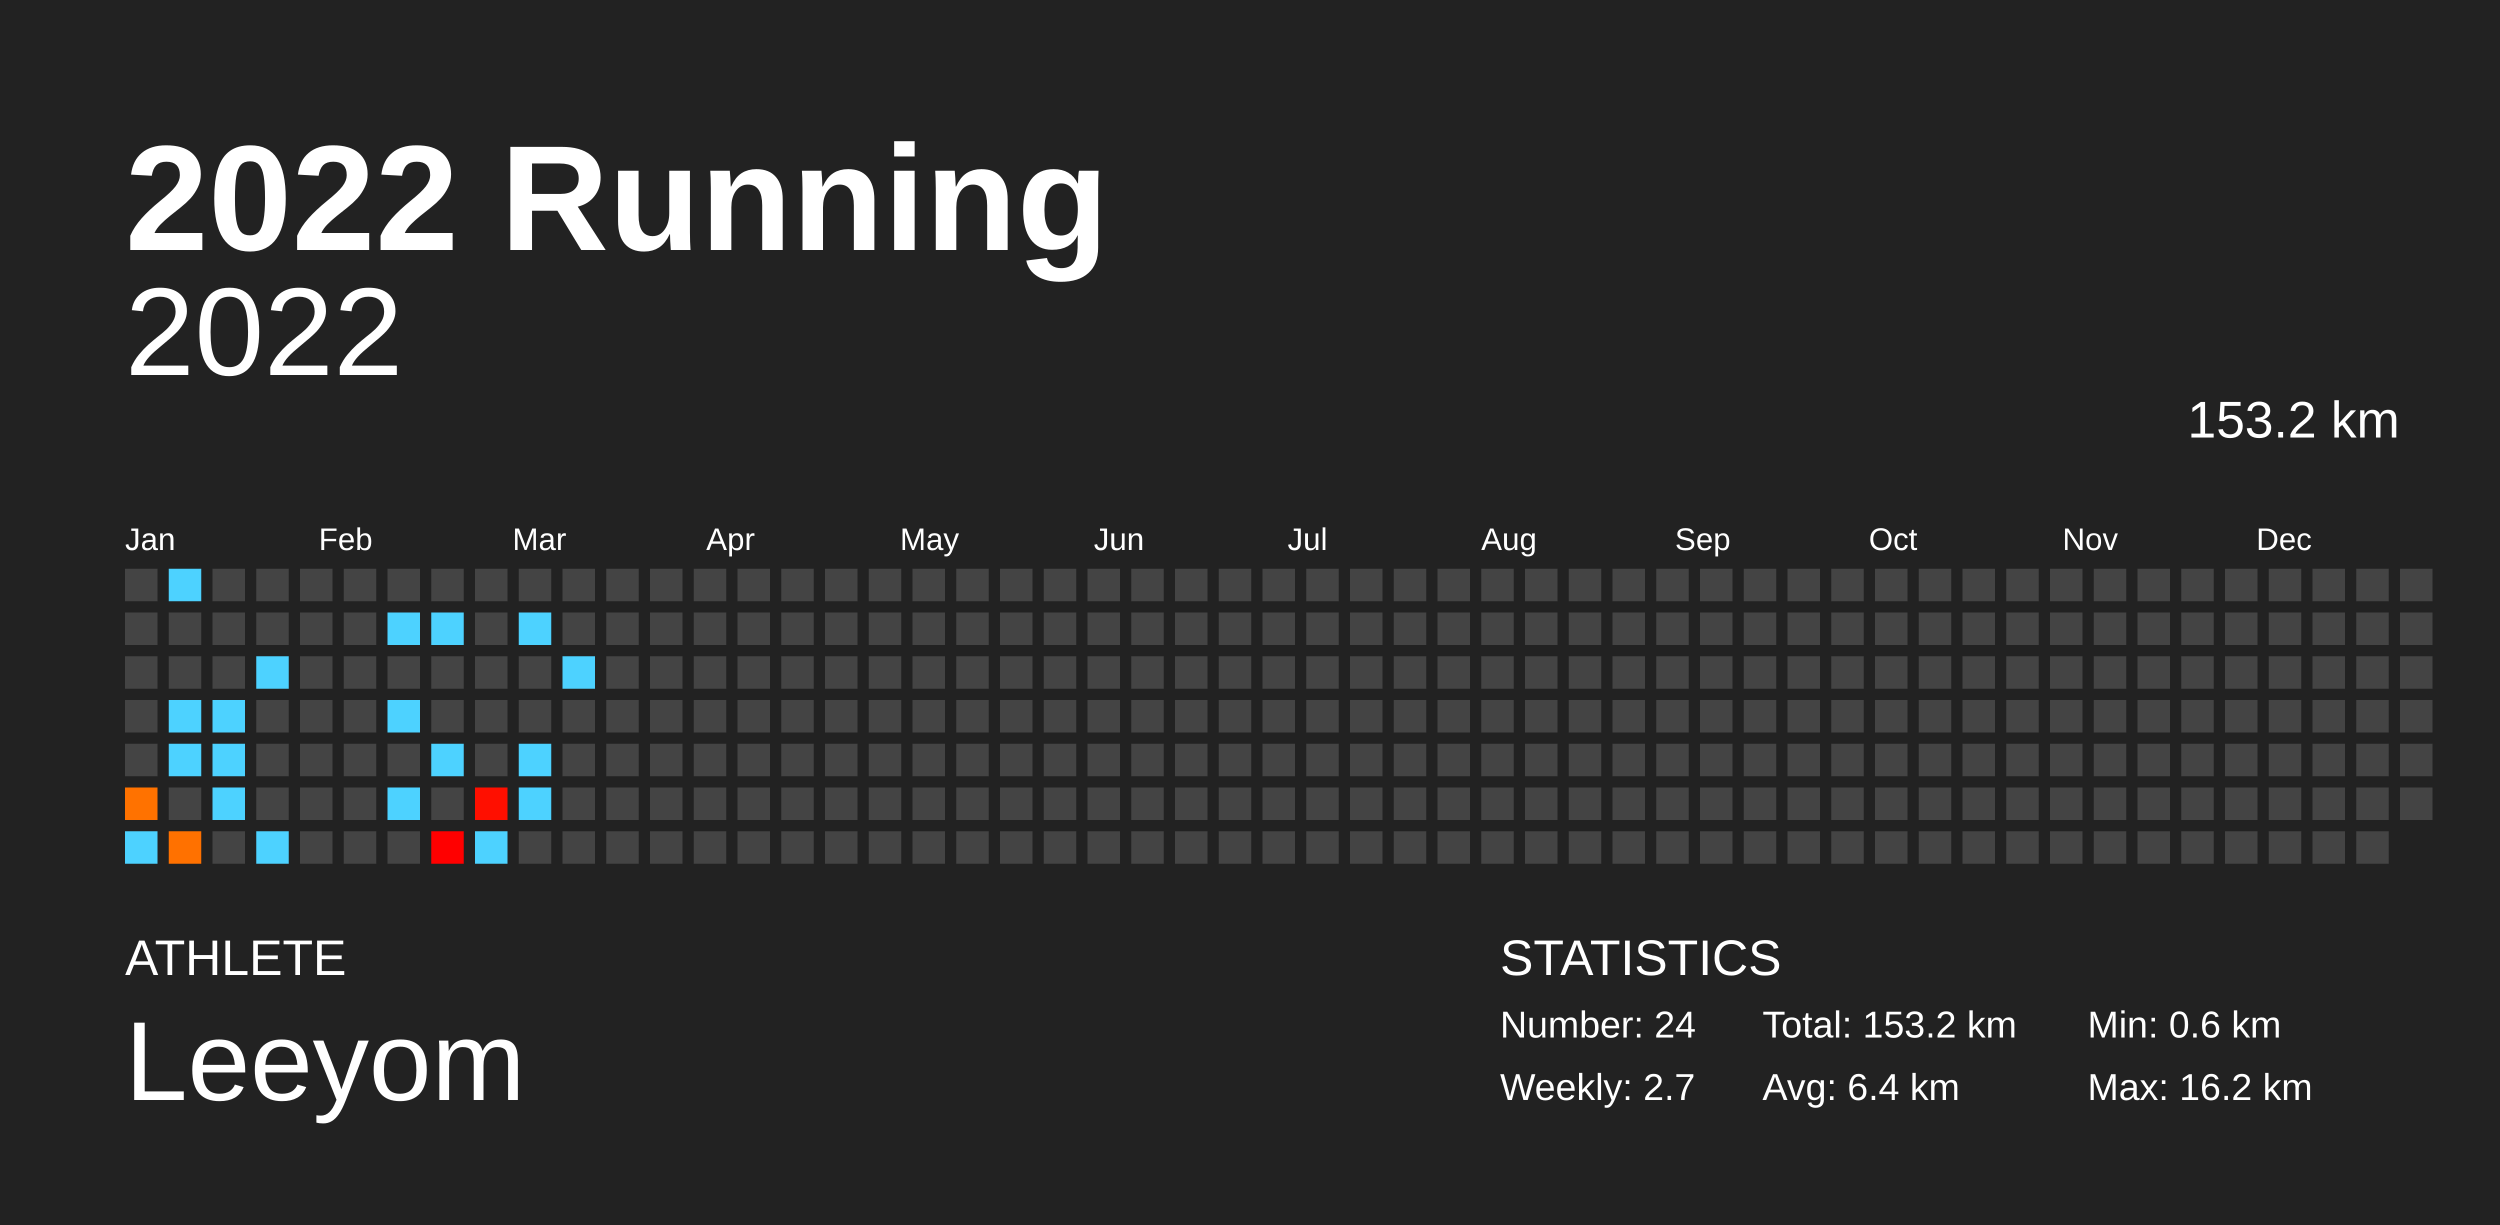
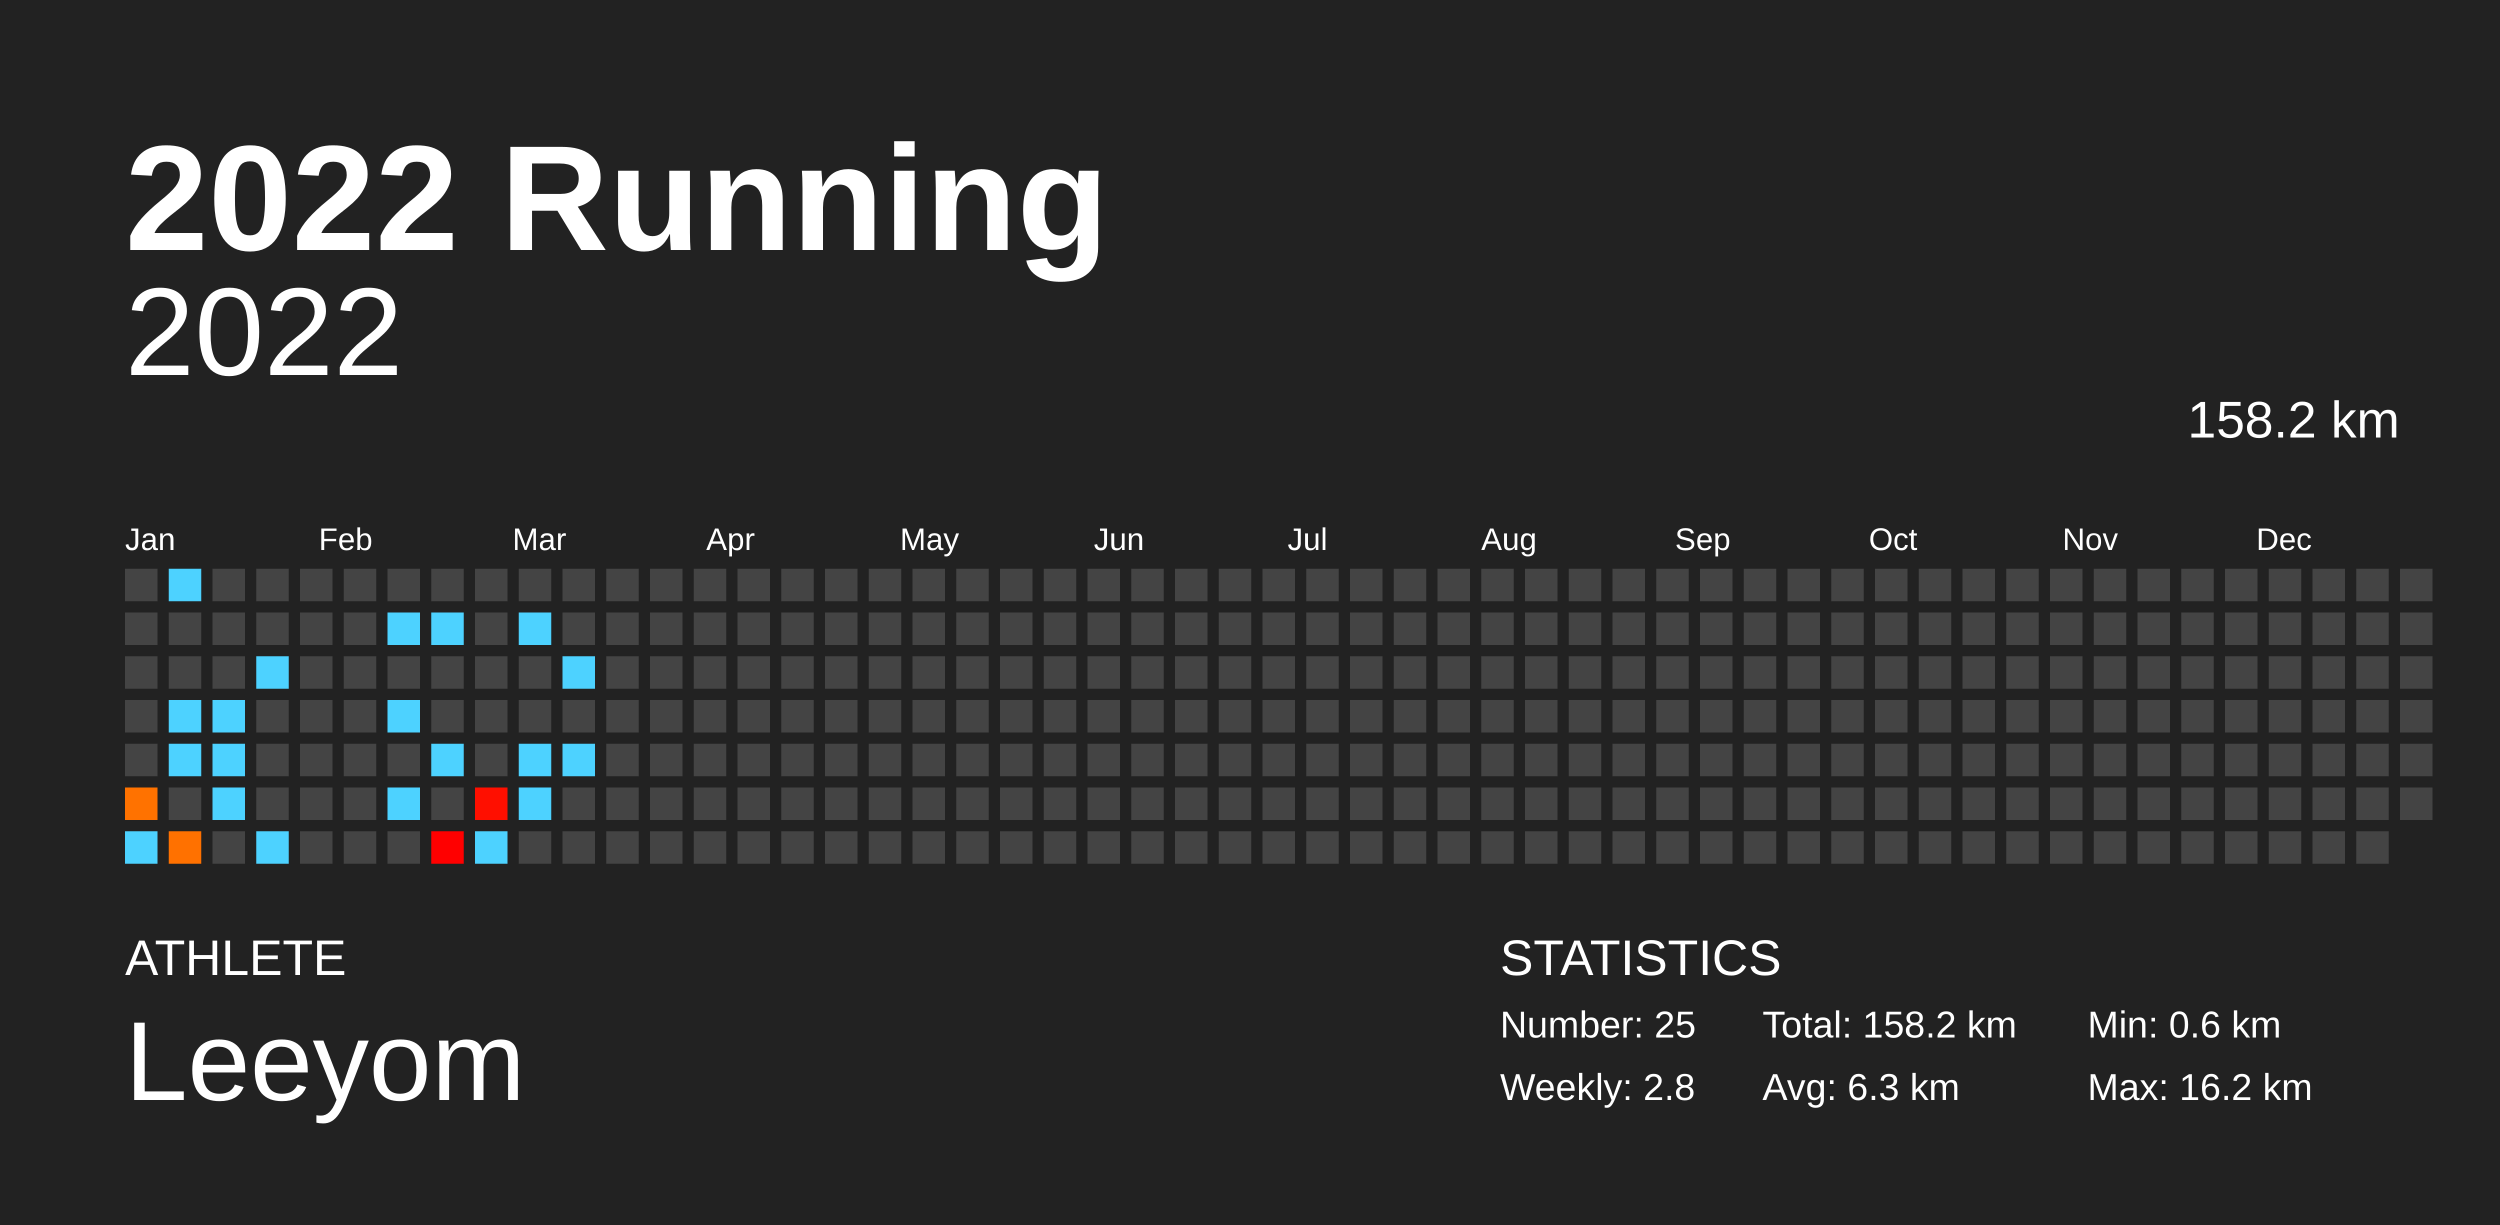
<svg xmlns="http://www.w3.org/2000/svg" baseProfile="full" height="98mm" version="1.1" viewBox="0,0,200,98" width="200mm">
  <defs />
  <rect fill="#222222" height="98" width="200" x="0" y="0" />
  <text fill="#FFFFFF" style="font-size:12px; font-family:Arial; font-weight:bold;" x="10" y="20">2022 Running</text>
  <text fill="#FFFFFF" style="font-size:4px; font-family:Arial" x="10" y="78">ATHLETE</text>
  <text fill="#FFFFFF" style="font-size:9px; font-family:Arial" x="10" y="88">Leeyom</text>
  <text fill="#FFFFFF" style="font-size:4px; font-family:Arial" x="120" y="78">STATISTICS</text>
-   <text fill="#FFFFFF" style="font-size:3px; font-family:Arial" x="120" y="83">Number: 24</text>
-   <text fill="#FFFFFF" style="font-size:3px; font-family:Arial" x="120" y="88">Weekly: 2.7</text>
-   <text fill="#FFFFFF" style="font-size:3px; font-family:Arial" x="141" y="83">Total: 153.2 km</text>
-   <text fill="#FFFFFF" style="font-size:3px; font-family:Arial" x="141" y="88">Avg: 6.4 km</text>
+   <text fill="#FFFFFF" style="font-size:3px; font-family:Arial" x="120" y="83">Number: 25</text>
+   <text fill="#FFFFFF" style="font-size:3px; font-family:Arial" x="120" y="88">Weekly: 2.8</text>
+   <text fill="#FFFFFF" style="font-size:3px; font-family:Arial" x="141" y="83">Total: 158.2 km</text>
+   <text fill="#FFFFFF" style="font-size:3px; font-family:Arial" x="141" y="88">Avg: 6.3 km</text>
  <text fill="#FFFFFF" style="font-size:3px; font-family:Arial" x="167" y="83">Min: 0.6 km</text>
  <text fill="#FFFFFF" style="font-size:3px; font-family:Arial" x="167" y="88">Max: 16.2 km</text>
  <text alignment-baseline="hanging" fill="#FFFFFF" style="font-size:10.0px; font-family:Arial;" x="10" y="30">2022</text>
-   <text alignment-baseline="hanging" fill="#FFFFFF" style="font-size:4.125px; font-family:Arial;" x="175" y="35">153.2 km</text>
+   <text alignment-baseline="hanging" fill="#FFFFFF" style="font-size:4.125px; font-family:Arial;" x="175" y="35">158.2 km</text>
  <text fill="#FFFFFF" style="font-size:2.5px; font-family:Arial" x="10.0" y="44">Jan</text>
  <text fill="#FFFFFF" style="font-size:2.5px; font-family:Arial" x="25.5" y="44">Feb</text>
  <text fill="#FFFFFF" style="font-size:2.5px; font-family:Arial" x="41.0" y="44">Mar</text>
  <text fill="#FFFFFF" style="font-size:2.5px; font-family:Arial" x="56.5" y="44">Apr</text>
  <text fill="#FFFFFF" style="font-size:2.5px; font-family:Arial" x="72.0" y="44">May</text>
  <text fill="#FFFFFF" style="font-size:2.5px; font-family:Arial" x="87.5" y="44">Jun</text>
  <text fill="#FFFFFF" style="font-size:2.5px; font-family:Arial" x="103.0" y="44">Jul</text>
  <text fill="#FFFFFF" style="font-size:2.5px; font-family:Arial" x="118.5" y="44">Aug</text>
  <text fill="#FFFFFF" style="font-size:2.5px; font-family:Arial" x="134.0" y="44">Sep</text>
  <text fill="#FFFFFF" style="font-size:2.5px; font-family:Arial" x="149.5" y="44">Oct</text>
  <text fill="#FFFFFF" style="font-size:2.5px; font-family:Arial" x="165.0" y="44">Nov</text>
  <text fill="#FFFFFF" style="font-size:2.5px; font-family:Arial" x="180.5" y="44">Dec</text>
  <rect fill="#444444" height="2.6" width="2.6" x="10.0" y="45.5" />
  <rect fill="#444444" height="2.6" width="2.6" x="10.0" y="49.0" />
  <rect fill="#444444" height="2.6" width="2.6" x="10.0" y="52.5" />
  <rect fill="#444444" height="2.6" width="2.6" x="10.0" y="56.0" />
  <rect fill="#444444" height="2.6" width="2.6" x="10.0" y="59.5" />
  <rect fill="#ff7200" height="2.6" width="2.6" x="10.0" y="63.0" />
  <rect fill="#4dd2ff" height="2.6" width="2.6" x="10.0" y="66.5" />
  <rect fill="#4dd2ff" height="2.6" width="2.6" x="13.5" y="45.5" />
  <rect fill="#444444" height="2.6" width="2.6" x="13.5" y="49.0" />
  <rect fill="#444444" height="2.6" width="2.6" x="13.5" y="52.5" />
  <rect fill="#4dd2ff" height="2.6" width="2.6" x="13.5" y="56.0" />
  <rect fill="#4dd2ff" height="2.6" width="2.6" x="13.5" y="59.5" />
  <rect fill="#444444" height="2.6" width="2.6" x="13.5" y="63.0" />
  <rect fill="#ff7100" height="2.6" width="2.6" x="13.5" y="66.5" />
  <rect fill="#444444" height="2.6" width="2.6" x="17.0" y="45.5" />
  <rect fill="#444444" height="2.6" width="2.6" x="17.0" y="49.0" />
  <rect fill="#444444" height="2.6" width="2.6" x="17.0" y="52.5" />
  <rect fill="#4dd2ff" height="2.6" width="2.6" x="17.0" y="56.0" />
  <rect fill="#4dd2ff" height="2.6" width="2.6" x="17.0" y="59.5" />
  <rect fill="#4dd2ff" height="2.6" width="2.6" x="17.0" y="63.0" />
  <rect fill="#444444" height="2.6" width="2.6" x="17.0" y="66.5" />
  <rect fill="#444444" height="2.6" width="2.6" x="20.5" y="45.5" />
  <rect fill="#444444" height="2.6" width="2.6" x="20.5" y="49.0" />
  <rect fill="#4dd2ff" height="2.6" width="2.6" x="20.5" y="52.5" />
  <rect fill="#444444" height="2.6" width="2.6" x="20.5" y="56.0" />
  <rect fill="#444444" height="2.6" width="2.6" x="20.5" y="59.5" />
  <rect fill="#444444" height="2.6" width="2.6" x="20.5" y="63.0" />
  <rect fill="#4dd2ff" height="2.6" width="2.6" x="20.5" y="66.5" />
  <rect fill="#444444" height="2.6" width="2.6" x="24.0" y="45.5" />
  <rect fill="#444444" height="2.6" width="2.6" x="24.0" y="49.0" />
  <rect fill="#444444" height="2.6" width="2.6" x="24.0" y="52.5" />
  <rect fill="#444444" height="2.6" width="2.6" x="24.0" y="56.0" />
  <rect fill="#444444" height="2.6" width="2.6" x="24.0" y="59.5" />
  <rect fill="#444444" height="2.6" width="2.6" x="24.0" y="63.0" />
  <rect fill="#444444" height="2.6" width="2.6" x="24.0" y="66.5" />
  <rect fill="#444444" height="2.6" width="2.6" x="27.5" y="45.5" />
  <rect fill="#444444" height="2.6" width="2.6" x="27.5" y="49.0" />
  <rect fill="#444444" height="2.6" width="2.6" x="27.5" y="52.5" />
  <rect fill="#444444" height="2.6" width="2.6" x="27.5" y="56.0" />
  <rect fill="#444444" height="2.6" width="2.6" x="27.5" y="59.5" />
  <rect fill="#444444" height="2.6" width="2.6" x="27.5" y="63.0" />
  <rect fill="#444444" height="2.6" width="2.6" x="27.5" y="66.5" />
  <rect fill="#444444" height="2.6" width="2.6" x="31.0" y="45.5" />
  <rect fill="#4dd2ff" height="2.6" width="2.6" x="31.0" y="49.0" />
  <rect fill="#444444" height="2.6" width="2.6" x="31.0" y="52.5" />
  <rect fill="#4dd2ff" height="2.6" width="2.6" x="31.0" y="56.0" />
  <rect fill="#444444" height="2.6" width="2.6" x="31.0" y="59.5" />
  <rect fill="#4dd2ff" height="2.6" width="2.6" x="31.0" y="63.0" />
  <rect fill="#444444" height="2.6" width="2.6" x="31.0" y="66.5" />
  <rect fill="#444444" height="2.6" width="2.6" x="34.5" y="45.5" />
  <rect fill="#4dd2ff" height="2.6" width="2.6" x="34.5" y="49.0" />
  <rect fill="#444444" height="2.6" width="2.6" x="34.5" y="52.5" />
  <rect fill="#444444" height="2.6" width="2.6" x="34.5" y="56.0" />
  <rect fill="#4dd2ff" height="2.6" width="2.6" x="34.5" y="59.5" />
  <rect fill="#444444" height="2.6" width="2.6" x="34.5" y="63.0" />
  <rect fill="#ff0000" height="2.6" width="2.6" x="34.5" y="66.5" />
  <rect fill="#444444" height="2.6" width="2.6" x="38.0" y="45.5" />
  <rect fill="#444444" height="2.6" width="2.6" x="38.0" y="49.0" />
  <rect fill="#444444" height="2.6" width="2.6" x="38.0" y="52.5" />
  <rect fill="#444444" height="2.6" width="2.6" x="38.0" y="56.0" />
  <rect fill="#444444" height="2.6" width="2.6" x="38.0" y="59.5" />
  <rect fill="#ff0f00" height="2.6" width="2.6" x="38.0" y="63.0" />
  <rect fill="#4dd2ff" height="2.6" width="2.6" x="38.0" y="66.5" />
  <rect fill="#444444" height="2.6" width="2.6" x="41.5" y="45.5" />
  <rect fill="#4dd2ff" height="2.6" width="2.6" x="41.5" y="49.0" />
  <rect fill="#444444" height="2.6" width="2.6" x="41.5" y="52.5" />
  <rect fill="#444444" height="2.6" width="2.6" x="41.5" y="56.0" />
  <rect fill="#4dd2ff" height="2.6" width="2.6" x="41.5" y="59.5" />
  <rect fill="#4dd2ff" height="2.6" width="2.6" x="41.5" y="63.0" />
  <rect fill="#444444" height="2.6" width="2.6" x="41.5" y="66.5" />
  <rect fill="#444444" height="2.6" width="2.6" x="45.0" y="45.5" />
  <rect fill="#444444" height="2.6" width="2.6" x="45.0" y="49.0" />
  <rect fill="#4dd2ff" height="2.6" width="2.6" x="45.0" y="52.5" />
  <rect fill="#444444" height="2.6" width="2.6" x="45.0" y="56.0" />
-   <rect fill="#444444" height="2.6" width="2.6" x="45.0" y="59.5" />
+   <rect fill="#4dd2ff" height="2.6" width="2.6" x="45.0" y="59.5" />
  <rect fill="#444444" height="2.6" width="2.6" x="45.0" y="63.0" />
  <rect fill="#444444" height="2.6" width="2.6" x="45.0" y="66.5" />
  <rect fill="#444444" height="2.6" width="2.6" x="48.5" y="45.5" />
  <rect fill="#444444" height="2.6" width="2.6" x="48.5" y="49.0" />
  <rect fill="#444444" height="2.6" width="2.6" x="48.5" y="52.5" />
  <rect fill="#444444" height="2.6" width="2.6" x="48.5" y="56.0" />
  <rect fill="#444444" height="2.6" width="2.6" x="48.5" y="59.5" />
  <rect fill="#444444" height="2.6" width="2.6" x="48.5" y="63.0" />
  <rect fill="#444444" height="2.6" width="2.6" x="48.5" y="66.5" />
  <rect fill="#444444" height="2.6" width="2.6" x="52.0" y="45.5" />
  <rect fill="#444444" height="2.6" width="2.6" x="52.0" y="49.0" />
  <rect fill="#444444" height="2.6" width="2.6" x="52.0" y="52.5" />
  <rect fill="#444444" height="2.6" width="2.6" x="52.0" y="56.0" />
  <rect fill="#444444" height="2.6" width="2.6" x="52.0" y="59.5" />
  <rect fill="#444444" height="2.6" width="2.6" x="52.0" y="63.0" />
  <rect fill="#444444" height="2.6" width="2.6" x="52.0" y="66.5" />
  <rect fill="#444444" height="2.6" width="2.6" x="55.5" y="45.5" />
  <rect fill="#444444" height="2.6" width="2.6" x="55.5" y="49.0" />
  <rect fill="#444444" height="2.6" width="2.6" x="55.5" y="52.5" />
  <rect fill="#444444" height="2.6" width="2.6" x="55.5" y="56.0" />
  <rect fill="#444444" height="2.6" width="2.6" x="55.5" y="59.5" />
  <rect fill="#444444" height="2.6" width="2.6" x="55.5" y="63.0" />
  <rect fill="#444444" height="2.6" width="2.6" x="55.5" y="66.5" />
  <rect fill="#444444" height="2.6" width="2.6" x="59.0" y="45.5" />
  <rect fill="#444444" height="2.6" width="2.6" x="59.0" y="49.0" />
  <rect fill="#444444" height="2.6" width="2.6" x="59.0" y="52.5" />
  <rect fill="#444444" height="2.6" width="2.6" x="59.0" y="56.0" />
  <rect fill="#444444" height="2.6" width="2.6" x="59.0" y="59.5" />
  <rect fill="#444444" height="2.6" width="2.6" x="59.0" y="63.0" />
  <rect fill="#444444" height="2.6" width="2.6" x="59.0" y="66.5" />
  <rect fill="#444444" height="2.6" width="2.6" x="62.5" y="45.5" />
  <rect fill="#444444" height="2.6" width="2.6" x="62.5" y="49.0" />
  <rect fill="#444444" height="2.6" width="2.6" x="62.5" y="52.5" />
  <rect fill="#444444" height="2.6" width="2.6" x="62.5" y="56.0" />
  <rect fill="#444444" height="2.6" width="2.6" x="62.5" y="59.5" />
  <rect fill="#444444" height="2.6" width="2.6" x="62.5" y="63.0" />
  <rect fill="#444444" height="2.6" width="2.6" x="62.5" y="66.5" />
  <rect fill="#444444" height="2.6" width="2.6" x="66.0" y="45.5" />
  <rect fill="#444444" height="2.6" width="2.6" x="66.0" y="49.0" />
  <rect fill="#444444" height="2.6" width="2.6" x="66.0" y="52.5" />
  <rect fill="#444444" height="2.6" width="2.6" x="66.0" y="56.0" />
  <rect fill="#444444" height="2.6" width="2.6" x="66.0" y="59.5" />
  <rect fill="#444444" height="2.6" width="2.6" x="66.0" y="63.0" />
  <rect fill="#444444" height="2.6" width="2.6" x="66.0" y="66.5" />
  <rect fill="#444444" height="2.6" width="2.6" x="69.5" y="45.5" />
  <rect fill="#444444" height="2.6" width="2.6" x="69.5" y="49.0" />
  <rect fill="#444444" height="2.6" width="2.6" x="69.5" y="52.5" />
  <rect fill="#444444" height="2.6" width="2.6" x="69.5" y="56.0" />
  <rect fill="#444444" height="2.6" width="2.6" x="69.5" y="59.5" />
  <rect fill="#444444" height="2.6" width="2.6" x="69.5" y="63.0" />
  <rect fill="#444444" height="2.6" width="2.6" x="69.5" y="66.5" />
  <rect fill="#444444" height="2.6" width="2.6" x="73.0" y="45.5" />
  <rect fill="#444444" height="2.6" width="2.6" x="73.0" y="49.0" />
  <rect fill="#444444" height="2.6" width="2.6" x="73.0" y="52.5" />
  <rect fill="#444444" height="2.6" width="2.6" x="73.0" y="56.0" />
  <rect fill="#444444" height="2.6" width="2.6" x="73.0" y="59.5" />
  <rect fill="#444444" height="2.6" width="2.6" x="73.0" y="63.0" />
  <rect fill="#444444" height="2.6" width="2.6" x="73.0" y="66.5" />
  <rect fill="#444444" height="2.6" width="2.6" x="76.5" y="45.5" />
  <rect fill="#444444" height="2.6" width="2.6" x="76.5" y="49.0" />
  <rect fill="#444444" height="2.6" width="2.6" x="76.5" y="52.5" />
  <rect fill="#444444" height="2.6" width="2.6" x="76.5" y="56.0" />
  <rect fill="#444444" height="2.6" width="2.6" x="76.5" y="59.5" />
  <rect fill="#444444" height="2.6" width="2.6" x="76.5" y="63.0" />
  <rect fill="#444444" height="2.6" width="2.6" x="76.5" y="66.5" />
  <rect fill="#444444" height="2.6" width="2.6" x="80.0" y="45.5" />
  <rect fill="#444444" height="2.6" width="2.6" x="80.0" y="49.0" />
  <rect fill="#444444" height="2.6" width="2.6" x="80.0" y="52.5" />
  <rect fill="#444444" height="2.6" width="2.6" x="80.0" y="56.0" />
  <rect fill="#444444" height="2.6" width="2.6" x="80.0" y="59.5" />
  <rect fill="#444444" height="2.6" width="2.6" x="80.0" y="63.0" />
  <rect fill="#444444" height="2.6" width="2.6" x="80.0" y="66.5" />
  <rect fill="#444444" height="2.6" width="2.6" x="83.5" y="45.5" />
  <rect fill="#444444" height="2.6" width="2.6" x="83.5" y="49.0" />
  <rect fill="#444444" height="2.6" width="2.6" x="83.5" y="52.5" />
  <rect fill="#444444" height="2.6" width="2.6" x="83.5" y="56.0" />
  <rect fill="#444444" height="2.6" width="2.6" x="83.5" y="59.5" />
  <rect fill="#444444" height="2.6" width="2.6" x="83.5" y="63.0" />
  <rect fill="#444444" height="2.6" width="2.6" x="83.5" y="66.5" />
  <rect fill="#444444" height="2.6" width="2.6" x="87.0" y="45.5" />
  <rect fill="#444444" height="2.6" width="2.6" x="87.0" y="49.0" />
  <rect fill="#444444" height="2.6" width="2.6" x="87.0" y="52.5" />
  <rect fill="#444444" height="2.6" width="2.6" x="87.0" y="56.0" />
  <rect fill="#444444" height="2.6" width="2.6" x="87.0" y="59.5" />
  <rect fill="#444444" height="2.6" width="2.6" x="87.0" y="63.0" />
  <rect fill="#444444" height="2.6" width="2.6" x="87.0" y="66.5" />
  <rect fill="#444444" height="2.6" width="2.6" x="90.5" y="45.5" />
  <rect fill="#444444" height="2.6" width="2.6" x="90.5" y="49.0" />
  <rect fill="#444444" height="2.6" width="2.6" x="90.5" y="52.5" />
  <rect fill="#444444" height="2.6" width="2.6" x="90.5" y="56.0" />
  <rect fill="#444444" height="2.6" width="2.6" x="90.5" y="59.5" />
  <rect fill="#444444" height="2.6" width="2.6" x="90.5" y="63.0" />
  <rect fill="#444444" height="2.6" width="2.6" x="90.5" y="66.5" />
  <rect fill="#444444" height="2.6" width="2.6" x="94.0" y="45.5" />
  <rect fill="#444444" height="2.6" width="2.6" x="94.0" y="49.0" />
  <rect fill="#444444" height="2.6" width="2.6" x="94.0" y="52.5" />
  <rect fill="#444444" height="2.6" width="2.6" x="94.0" y="56.0" />
  <rect fill="#444444" height="2.6" width="2.6" x="94.0" y="59.5" />
  <rect fill="#444444" height="2.6" width="2.6" x="94.0" y="63.0" />
  <rect fill="#444444" height="2.6" width="2.6" x="94.0" y="66.5" />
  <rect fill="#444444" height="2.6" width="2.6" x="97.5" y="45.5" />
  <rect fill="#444444" height="2.6" width="2.6" x="97.5" y="49.0" />
  <rect fill="#444444" height="2.6" width="2.6" x="97.5" y="52.5" />
  <rect fill="#444444" height="2.6" width="2.6" x="97.5" y="56.0" />
  <rect fill="#444444" height="2.6" width="2.6" x="97.5" y="59.5" />
  <rect fill="#444444" height="2.6" width="2.6" x="97.5" y="63.0" />
  <rect fill="#444444" height="2.6" width="2.6" x="97.5" y="66.5" />
  <rect fill="#444444" height="2.6" width="2.6" x="101.0" y="45.5" />
  <rect fill="#444444" height="2.6" width="2.6" x="101.0" y="49.0" />
  <rect fill="#444444" height="2.6" width="2.6" x="101.0" y="52.5" />
  <rect fill="#444444" height="2.6" width="2.6" x="101.0" y="56.0" />
  <rect fill="#444444" height="2.6" width="2.6" x="101.0" y="59.5" />
  <rect fill="#444444" height="2.6" width="2.6" x="101.0" y="63.0" />
  <rect fill="#444444" height="2.6" width="2.6" x="101.0" y="66.5" />
  <rect fill="#444444" height="2.6" width="2.6" x="104.5" y="45.5" />
  <rect fill="#444444" height="2.6" width="2.6" x="104.5" y="49.0" />
  <rect fill="#444444" height="2.6" width="2.6" x="104.5" y="52.5" />
  <rect fill="#444444" height="2.6" width="2.6" x="104.5" y="56.0" />
  <rect fill="#444444" height="2.6" width="2.6" x="104.5" y="59.5" />
  <rect fill="#444444" height="2.6" width="2.6" x="104.5" y="63.0" />
  <rect fill="#444444" height="2.6" width="2.6" x="104.5" y="66.5" />
  <rect fill="#444444" height="2.6" width="2.6" x="108.0" y="45.5" />
  <rect fill="#444444" height="2.6" width="2.6" x="108.0" y="49.0" />
  <rect fill="#444444" height="2.6" width="2.6" x="108.0" y="52.5" />
  <rect fill="#444444" height="2.6" width="2.6" x="108.0" y="56.0" />
  <rect fill="#444444" height="2.6" width="2.6" x="108.0" y="59.5" />
  <rect fill="#444444" height="2.6" width="2.6" x="108.0" y="63.0" />
  <rect fill="#444444" height="2.6" width="2.6" x="108.0" y="66.5" />
  <rect fill="#444444" height="2.6" width="2.6" x="111.5" y="45.5" />
  <rect fill="#444444" height="2.6" width="2.6" x="111.5" y="49.0" />
  <rect fill="#444444" height="2.6" width="2.6" x="111.5" y="52.5" />
  <rect fill="#444444" height="2.6" width="2.6" x="111.5" y="56.0" />
  <rect fill="#444444" height="2.6" width="2.6" x="111.5" y="59.5" />
  <rect fill="#444444" height="2.6" width="2.6" x="111.5" y="63.0" />
  <rect fill="#444444" height="2.6" width="2.6" x="111.5" y="66.5" />
  <rect fill="#444444" height="2.6" width="2.6" x="115.0" y="45.5" />
  <rect fill="#444444" height="2.6" width="2.6" x="115.0" y="49.0" />
  <rect fill="#444444" height="2.6" width="2.6" x="115.0" y="52.5" />
  <rect fill="#444444" height="2.6" width="2.6" x="115.0" y="56.0" />
  <rect fill="#444444" height="2.6" width="2.6" x="115.0" y="59.5" />
  <rect fill="#444444" height="2.6" width="2.6" x="115.0" y="63.0" />
  <rect fill="#444444" height="2.6" width="2.6" x="115.0" y="66.5" />
  <rect fill="#444444" height="2.6" width="2.6" x="118.5" y="45.5" />
  <rect fill="#444444" height="2.6" width="2.6" x="118.5" y="49.0" />
  <rect fill="#444444" height="2.6" width="2.6" x="118.5" y="52.5" />
  <rect fill="#444444" height="2.6" width="2.6" x="118.5" y="56.0" />
  <rect fill="#444444" height="2.6" width="2.6" x="118.5" y="59.5" />
  <rect fill="#444444" height="2.6" width="2.6" x="118.5" y="63.0" />
  <rect fill="#444444" height="2.6" width="2.6" x="118.5" y="66.5" />
  <rect fill="#444444" height="2.6" width="2.6" x="122.0" y="45.5" />
  <rect fill="#444444" height="2.6" width="2.6" x="122.0" y="49.0" />
  <rect fill="#444444" height="2.6" width="2.6" x="122.0" y="52.5" />
  <rect fill="#444444" height="2.6" width="2.6" x="122.0" y="56.0" />
  <rect fill="#444444" height="2.6" width="2.6" x="122.0" y="59.5" />
  <rect fill="#444444" height="2.6" width="2.6" x="122.0" y="63.0" />
  <rect fill="#444444" height="2.6" width="2.6" x="122.0" y="66.5" />
  <rect fill="#444444" height="2.6" width="2.6" x="125.5" y="45.5" />
  <rect fill="#444444" height="2.6" width="2.6" x="125.5" y="49.0" />
  <rect fill="#444444" height="2.6" width="2.6" x="125.5" y="52.5" />
  <rect fill="#444444" height="2.6" width="2.6" x="125.5" y="56.0" />
  <rect fill="#444444" height="2.6" width="2.6" x="125.5" y="59.5" />
  <rect fill="#444444" height="2.6" width="2.6" x="125.5" y="63.0" />
  <rect fill="#444444" height="2.6" width="2.6" x="125.5" y="66.5" />
  <rect fill="#444444" height="2.6" width="2.6" x="129.0" y="45.5" />
  <rect fill="#444444" height="2.6" width="2.6" x="129.0" y="49.0" />
  <rect fill="#444444" height="2.6" width="2.6" x="129.0" y="52.5" />
  <rect fill="#444444" height="2.6" width="2.6" x="129.0" y="56.0" />
  <rect fill="#444444" height="2.6" width="2.6" x="129.0" y="59.5" />
  <rect fill="#444444" height="2.6" width="2.6" x="129.0" y="63.0" />
  <rect fill="#444444" height="2.6" width="2.6" x="129.0" y="66.5" />
  <rect fill="#444444" height="2.6" width="2.6" x="132.5" y="45.5" />
  <rect fill="#444444" height="2.6" width="2.6" x="132.5" y="49.0" />
  <rect fill="#444444" height="2.6" width="2.6" x="132.5" y="52.5" />
  <rect fill="#444444" height="2.6" width="2.6" x="132.5" y="56.0" />
  <rect fill="#444444" height="2.6" width="2.6" x="132.5" y="59.5" />
  <rect fill="#444444" height="2.6" width="2.6" x="132.5" y="63.0" />
  <rect fill="#444444" height="2.6" width="2.6" x="132.5" y="66.5" />
  <rect fill="#444444" height="2.6" width="2.6" x="136.0" y="45.5" />
  <rect fill="#444444" height="2.6" width="2.6" x="136.0" y="49.0" />
  <rect fill="#444444" height="2.6" width="2.6" x="136.0" y="52.5" />
  <rect fill="#444444" height="2.6" width="2.6" x="136.0" y="56.0" />
  <rect fill="#444444" height="2.6" width="2.6" x="136.0" y="59.5" />
  <rect fill="#444444" height="2.6" width="2.6" x="136.0" y="63.0" />
  <rect fill="#444444" height="2.6" width="2.6" x="136.0" y="66.5" />
  <rect fill="#444444" height="2.6" width="2.6" x="139.5" y="45.5" />
  <rect fill="#444444" height="2.6" width="2.6" x="139.5" y="49.0" />
  <rect fill="#444444" height="2.6" width="2.6" x="139.5" y="52.5" />
  <rect fill="#444444" height="2.6" width="2.6" x="139.5" y="56.0" />
  <rect fill="#444444" height="2.6" width="2.6" x="139.5" y="59.5" />
  <rect fill="#444444" height="2.6" width="2.6" x="139.5" y="63.0" />
  <rect fill="#444444" height="2.6" width="2.6" x="139.5" y="66.5" />
  <rect fill="#444444" height="2.6" width="2.6" x="143.0" y="45.5" />
  <rect fill="#444444" height="2.6" width="2.6" x="143.0" y="49.0" />
  <rect fill="#444444" height="2.6" width="2.6" x="143.0" y="52.5" />
  <rect fill="#444444" height="2.6" width="2.6" x="143.0" y="56.0" />
  <rect fill="#444444" height="2.6" width="2.6" x="143.0" y="59.5" />
  <rect fill="#444444" height="2.6" width="2.6" x="143.0" y="63.0" />
  <rect fill="#444444" height="2.6" width="2.6" x="143.0" y="66.5" />
  <rect fill="#444444" height="2.6" width="2.6" x="146.5" y="45.5" />
  <rect fill="#444444" height="2.6" width="2.6" x="146.5" y="49.0" />
  <rect fill="#444444" height="2.6" width="2.6" x="146.5" y="52.5" />
  <rect fill="#444444" height="2.6" width="2.6" x="146.5" y="56.0" />
  <rect fill="#444444" height="2.6" width="2.6" x="146.5" y="59.5" />
  <rect fill="#444444" height="2.6" width="2.6" x="146.5" y="63.0" />
  <rect fill="#444444" height="2.6" width="2.6" x="146.5" y="66.5" />
  <rect fill="#444444" height="2.6" width="2.6" x="150.0" y="45.5" />
  <rect fill="#444444" height="2.6" width="2.6" x="150.0" y="49.0" />
  <rect fill="#444444" height="2.6" width="2.6" x="150.0" y="52.5" />
  <rect fill="#444444" height="2.6" width="2.6" x="150.0" y="56.0" />
  <rect fill="#444444" height="2.6" width="2.6" x="150.0" y="59.5" />
  <rect fill="#444444" height="2.6" width="2.6" x="150.0" y="63.0" />
  <rect fill="#444444" height="2.6" width="2.6" x="150.0" y="66.5" />
  <rect fill="#444444" height="2.6" width="2.6" x="153.5" y="45.5" />
  <rect fill="#444444" height="2.6" width="2.6" x="153.5" y="49.0" />
  <rect fill="#444444" height="2.6" width="2.6" x="153.5" y="52.5" />
  <rect fill="#444444" height="2.6" width="2.6" x="153.5" y="56.0" />
  <rect fill="#444444" height="2.6" width="2.6" x="153.5" y="59.5" />
  <rect fill="#444444" height="2.6" width="2.6" x="153.5" y="63.0" />
  <rect fill="#444444" height="2.6" width="2.6" x="153.5" y="66.5" />
  <rect fill="#444444" height="2.6" width="2.6" x="157.0" y="45.5" />
  <rect fill="#444444" height="2.6" width="2.6" x="157.0" y="49.0" />
  <rect fill="#444444" height="2.6" width="2.6" x="157.0" y="52.5" />
  <rect fill="#444444" height="2.6" width="2.6" x="157.0" y="56.0" />
  <rect fill="#444444" height="2.6" width="2.6" x="157.0" y="59.5" />
  <rect fill="#444444" height="2.6" width="2.6" x="157.0" y="63.0" />
  <rect fill="#444444" height="2.6" width="2.6" x="157.0" y="66.5" />
  <rect fill="#444444" height="2.6" width="2.6" x="160.5" y="45.5" />
  <rect fill="#444444" height="2.6" width="2.6" x="160.5" y="49.0" />
  <rect fill="#444444" height="2.6" width="2.6" x="160.5" y="52.5" />
  <rect fill="#444444" height="2.6" width="2.6" x="160.5" y="56.0" />
  <rect fill="#444444" height="2.6" width="2.6" x="160.5" y="59.5" />
  <rect fill="#444444" height="2.6" width="2.6" x="160.5" y="63.0" />
  <rect fill="#444444" height="2.6" width="2.6" x="160.5" y="66.5" />
  <rect fill="#444444" height="2.6" width="2.6" x="164.0" y="45.5" />
  <rect fill="#444444" height="2.6" width="2.6" x="164.0" y="49.0" />
  <rect fill="#444444" height="2.6" width="2.6" x="164.0" y="52.5" />
  <rect fill="#444444" height="2.6" width="2.6" x="164.0" y="56.0" />
  <rect fill="#444444" height="2.6" width="2.6" x="164.0" y="59.5" />
  <rect fill="#444444" height="2.6" width="2.6" x="164.0" y="63.0" />
  <rect fill="#444444" height="2.6" width="2.6" x="164.0" y="66.5" />
  <rect fill="#444444" height="2.6" width="2.6" x="167.5" y="45.5" />
  <rect fill="#444444" height="2.6" width="2.6" x="167.5" y="49.0" />
  <rect fill="#444444" height="2.6" width="2.6" x="167.5" y="52.5" />
  <rect fill="#444444" height="2.6" width="2.6" x="167.5" y="56.0" />
  <rect fill="#444444" height="2.6" width="2.6" x="167.5" y="59.5" />
  <rect fill="#444444" height="2.6" width="2.6" x="167.5" y="63.0" />
  <rect fill="#444444" height="2.6" width="2.6" x="167.5" y="66.5" />
  <rect fill="#444444" height="2.6" width="2.6" x="171.0" y="45.5" />
  <rect fill="#444444" height="2.6" width="2.6" x="171.0" y="49.0" />
  <rect fill="#444444" height="2.6" width="2.6" x="171.0" y="52.5" />
  <rect fill="#444444" height="2.6" width="2.6" x="171.0" y="56.0" />
  <rect fill="#444444" height="2.6" width="2.6" x="171.0" y="59.5" />
  <rect fill="#444444" height="2.6" width="2.6" x="171.0" y="63.0" />
  <rect fill="#444444" height="2.6" width="2.6" x="171.0" y="66.5" />
  <rect fill="#444444" height="2.6" width="2.6" x="174.5" y="45.5" />
  <rect fill="#444444" height="2.6" width="2.6" x="174.5" y="49.0" />
  <rect fill="#444444" height="2.6" width="2.6" x="174.5" y="52.5" />
  <rect fill="#444444" height="2.6" width="2.6" x="174.5" y="56.0" />
  <rect fill="#444444" height="2.6" width="2.6" x="174.5" y="59.5" />
  <rect fill="#444444" height="2.6" width="2.6" x="174.5" y="63.0" />
  <rect fill="#444444" height="2.6" width="2.6" x="174.5" y="66.5" />
  <rect fill="#444444" height="2.6" width="2.6" x="178.0" y="45.5" />
  <rect fill="#444444" height="2.6" width="2.6" x="178.0" y="49.0" />
  <rect fill="#444444" height="2.6" width="2.6" x="178.0" y="52.5" />
  <rect fill="#444444" height="2.6" width="2.6" x="178.0" y="56.0" />
  <rect fill="#444444" height="2.6" width="2.6" x="178.0" y="59.5" />
  <rect fill="#444444" height="2.6" width="2.6" x="178.0" y="63.0" />
  <rect fill="#444444" height="2.6" width="2.6" x="178.0" y="66.5" />
  <rect fill="#444444" height="2.6" width="2.6" x="181.5" y="45.5" />
  <rect fill="#444444" height="2.6" width="2.6" x="181.5" y="49.0" />
  <rect fill="#444444" height="2.6" width="2.6" x="181.5" y="52.5" />
  <rect fill="#444444" height="2.6" width="2.6" x="181.5" y="56.0" />
  <rect fill="#444444" height="2.6" width="2.6" x="181.5" y="59.5" />
  <rect fill="#444444" height="2.6" width="2.6" x="181.5" y="63.0" />
  <rect fill="#444444" height="2.6" width="2.6" x="181.5" y="66.5" />
  <rect fill="#444444" height="2.6" width="2.6" x="185.0" y="45.5" />
  <rect fill="#444444" height="2.6" width="2.6" x="185.0" y="49.0" />
  <rect fill="#444444" height="2.6" width="2.6" x="185.0" y="52.5" />
  <rect fill="#444444" height="2.6" width="2.6" x="185.0" y="56.0" />
  <rect fill="#444444" height="2.6" width="2.6" x="185.0" y="59.5" />
  <rect fill="#444444" height="2.6" width="2.6" x="185.0" y="63.0" />
  <rect fill="#444444" height="2.6" width="2.6" x="185.0" y="66.5" />
  <rect fill="#444444" height="2.6" width="2.6" x="188.5" y="45.5" />
  <rect fill="#444444" height="2.6" width="2.6" x="188.5" y="49.0" />
  <rect fill="#444444" height="2.6" width="2.6" x="188.5" y="52.5" />
  <rect fill="#444444" height="2.6" width="2.6" x="188.5" y="56.0" />
  <rect fill="#444444" height="2.6" width="2.6" x="188.5" y="59.5" />
  <rect fill="#444444" height="2.6" width="2.6" x="188.5" y="63.0" />
  <rect fill="#444444" height="2.6" width="2.6" x="188.5" y="66.5" />
  <rect fill="#444444" height="2.6" width="2.6" x="192.0" y="45.5" />
  <rect fill="#444444" height="2.6" width="2.6" x="192.0" y="49.0" />
  <rect fill="#444444" height="2.6" width="2.6" x="192.0" y="52.5" />
  <rect fill="#444444" height="2.6" width="2.6" x="192.0" y="56.0" />
  <rect fill="#444444" height="2.6" width="2.6" x="192.0" y="59.5" />
  <rect fill="#444444" height="2.6" width="2.6" x="192.0" y="63.0" />
</svg>
